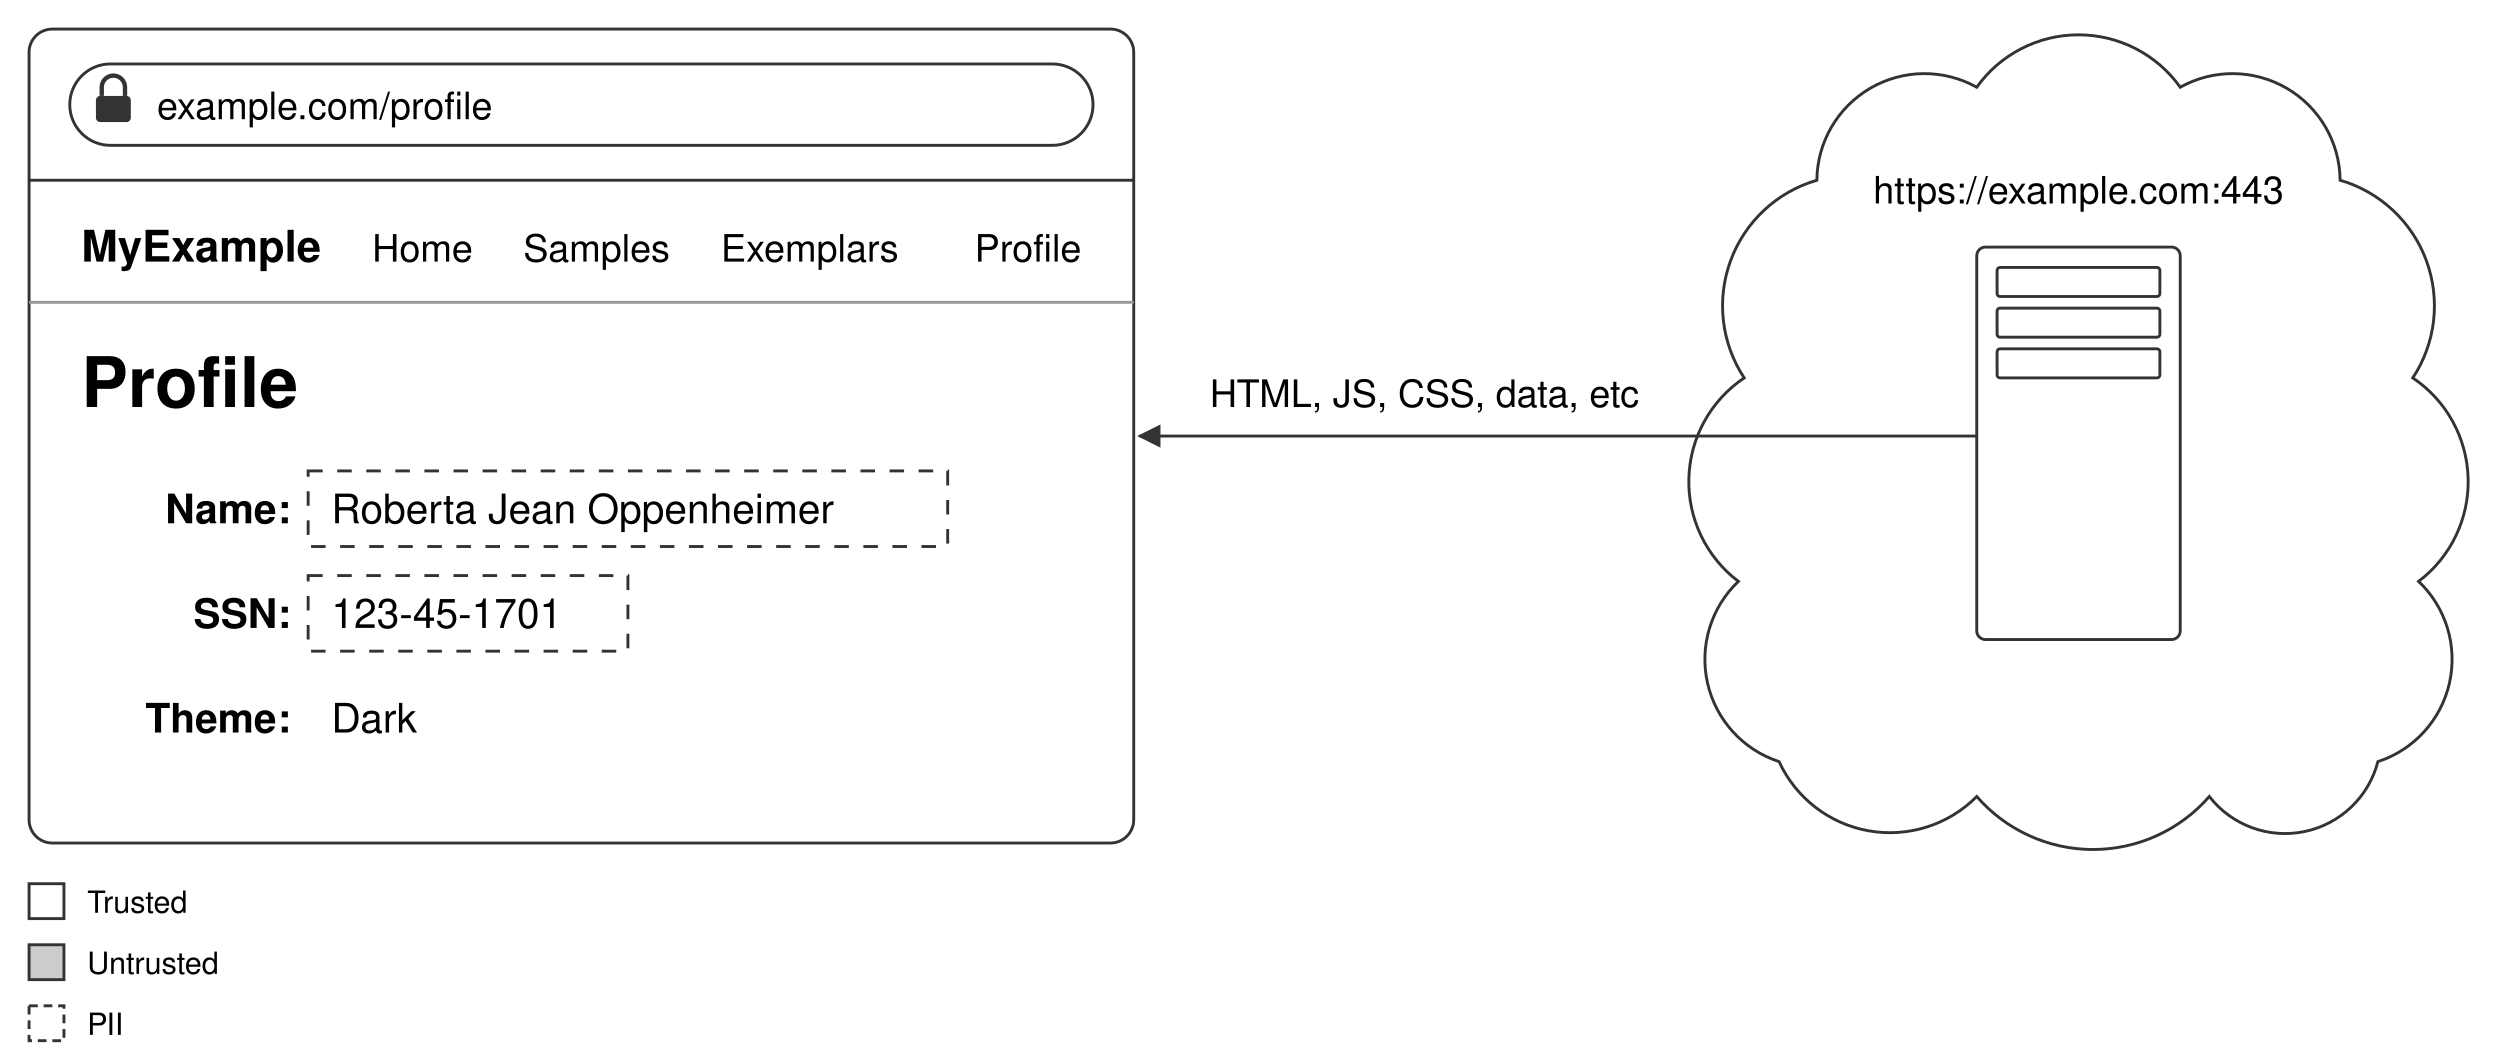
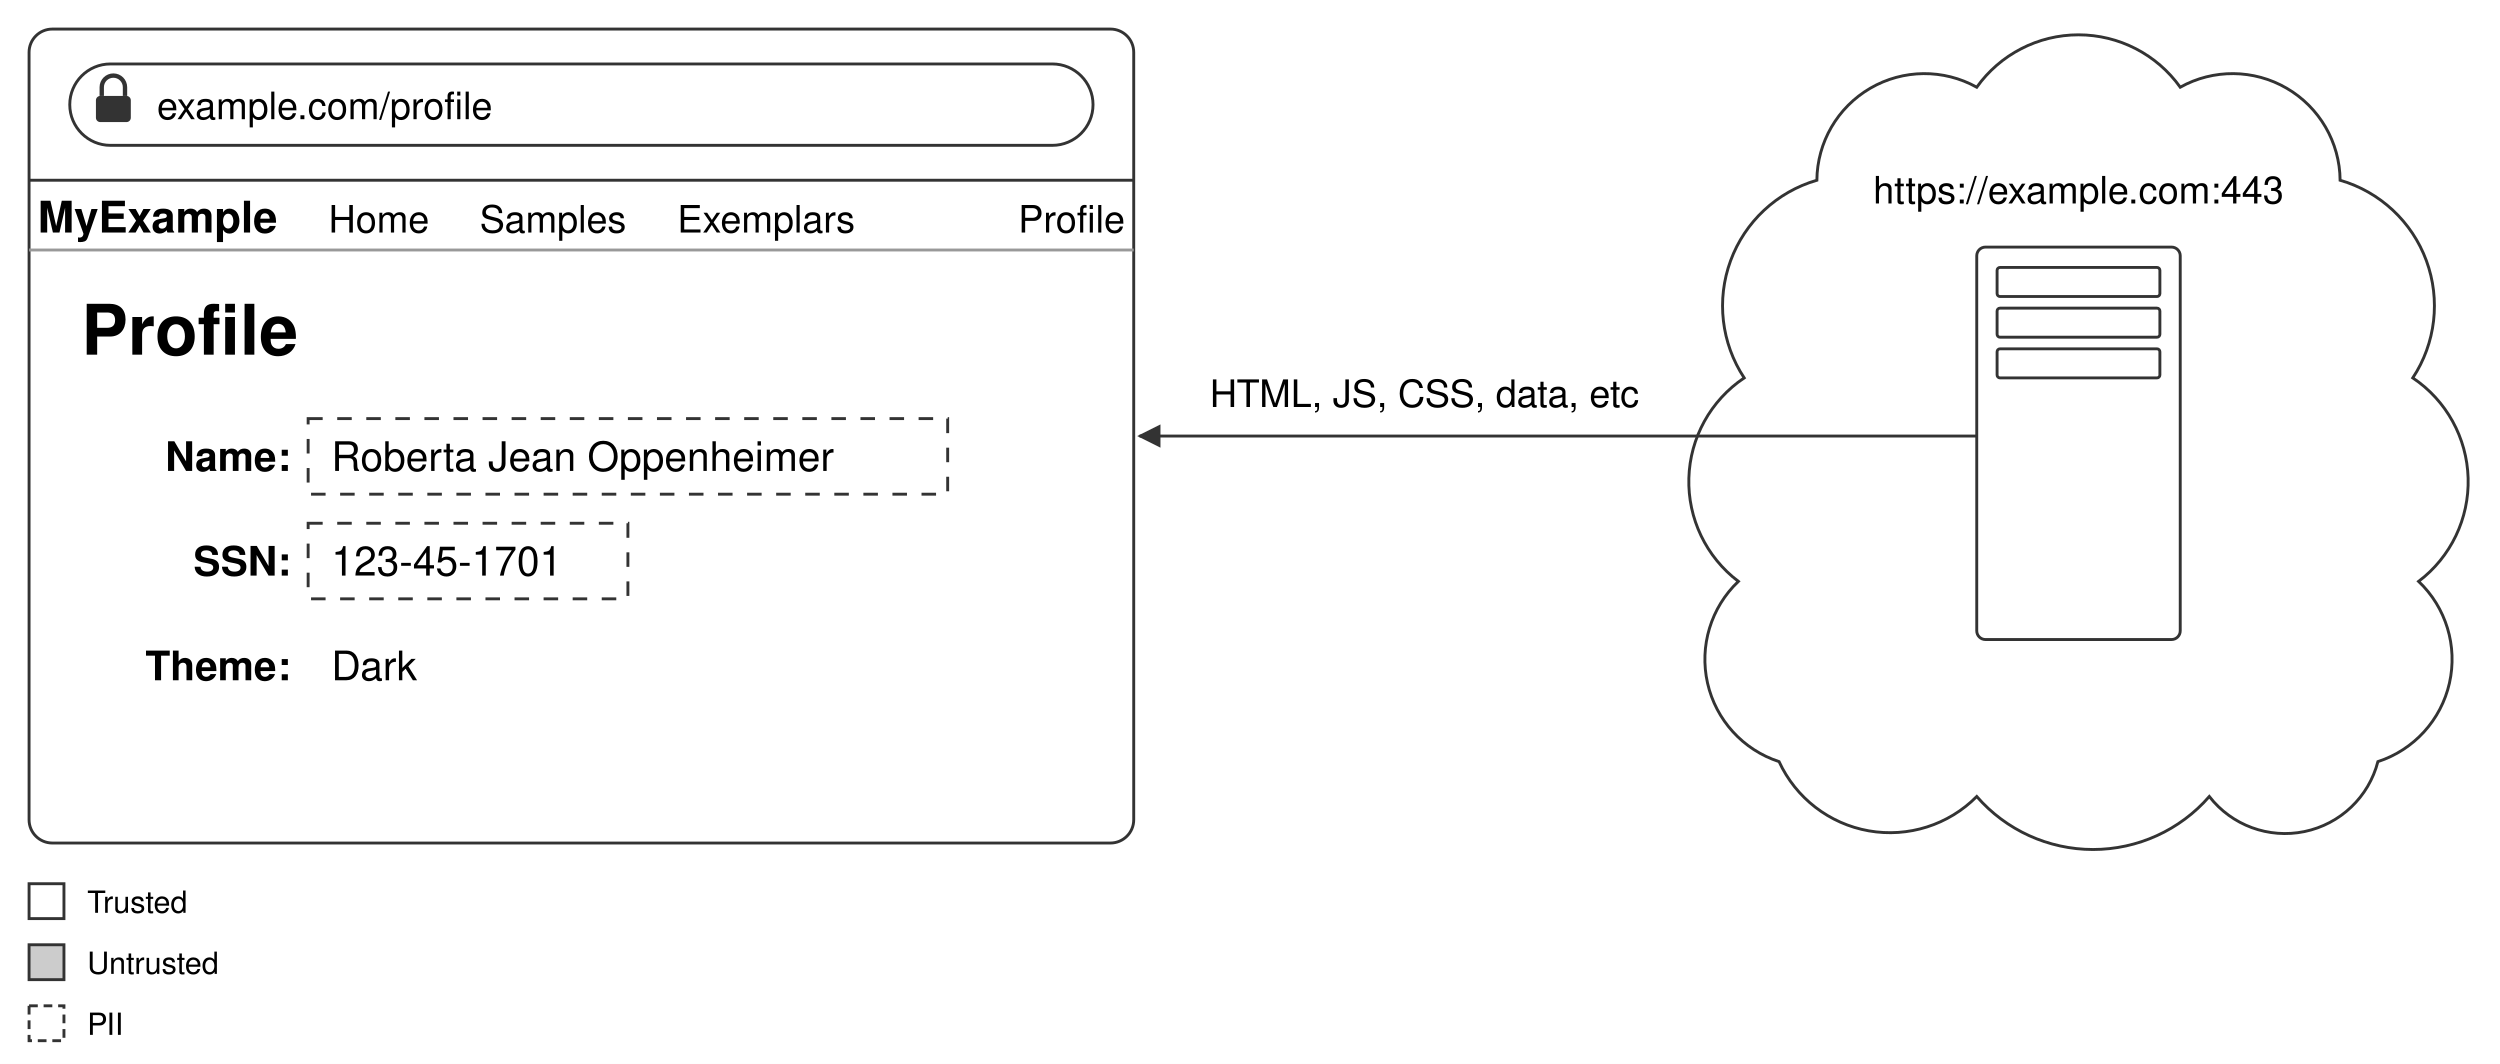
<svg xmlns="http://www.w3.org/2000/svg" width="860" height="366" viewBox="0 0 860 366" font-family="-apple-system, BlinkMacSystemFont, 'Segoe UI', Helvetica, Arial, sans-serif" font-size="14" fill="#000">
  <defs>
    <marker id="arrowhead" viewBox="0 0 10 10" refX="9" refY="5" markerWidth="8" markerHeight="8" orient="auto-start-reverse">
      <path d="M0,0 L10,5 L0,10 z" fill="#333" />
    </marker>
  </defs>
  <rect width="860" height="366" fill="#fff" />
  <rect x="10" y="10" width="380" height="280" rx="8" fill="#fff" stroke="#333" />
  <rect x="24" y="22" width="352" height="28" rx="14" fill="#fff" stroke="#333" />
  <path d="M35,33 v-3 a4,4 0 0 1 8,0 v3" fill="none" stroke="#333" stroke-width="1.5" />
  <rect x="33" y="33" width="12" height="9" rx="1.5" fill="#333" />
  <text x="54" y="41" font-size="13">example.com/profile</text>
  <line x1="10" y1="62" x2="390" y2="62" stroke="#333" />
-   <text x="28" y="90" font-size="15" font-weight="bold">MyExample</text>
-   <text x="128" y="90" font-size="13">Home</text>
-   <text x="180" y="90" font-size="13">Samples</text>
-   <text x="248" y="90" font-size="13">Exemplars</text>
-   <text x="372" y="90" font-size="13" text-anchor="end">Profile</text>
-   <line x1="10" y1="104" x2="390" y2="104" stroke="#999" />
-   <text x="28" y="140" font-size="24" font-weight="bold">Profile</text>
-   <text x="100" y="180" text-anchor="end" font-weight="bold">Name:</text>
-   <rect x="106" y="162" width="220" height="26" fill="#fff" stroke="#333" stroke-dasharray="5 5" />
-   <text x="114" y="180">Roberta Jean Oppenheimer</text>
-   <text x="100" y="216" text-anchor="end" font-weight="bold">SSN:</text>
-   <rect x="106" y="198" width="110" height="26" fill="#fff" stroke="#333" stroke-dasharray="5 5" />
-   <text x="114" y="216">123-45-1701</text>
-   <text x="100" y="252" text-anchor="end" font-weight="bold">Theme:</text>
-   <text x="114" y="252">Dark</text>
+   <text x="13" y="80" font-size="15" font-weight="bold">MyExample</text>
+   <text x="113" y="80" font-size="13">Home</text>
+   <text x="165" y="80" font-size="13">Samples</text>
+   <text x="233" y="80" font-size="13">Exemplars</text>
+   <text x="387" y="80" font-size="13" text-anchor="end">Profile</text>
+   <line x1="10" y1="86" x2="390" y2="86" stroke="#999" />
+   <text x="28" y="122" font-size="24" font-weight="bold">Profile</text>
+   <text x="100" y="162" text-anchor="end" font-weight="bold">Name:</text>
+   <rect x="106" y="144" width="220" height="26" fill="#fff" stroke="#333" stroke-dasharray="5 5" />
+   <text x="114" y="162">Roberta Jean Oppenheimer</text>
+   <text x="100" y="198" text-anchor="end" font-weight="bold">SSN:</text>
+   <rect x="106" y="180" width="110" height="26" fill="#fff" stroke="#333" stroke-dasharray="5 5" />
+   <text x="114" y="198">123-45-1701</text>
+   <text x="100" y="234" text-anchor="end" font-weight="bold">Theme:</text>
+   <text x="114" y="234">Dark</text>
  <path d="M612,262            A37,37 0 0 1 598,200            A43,43 0 0 1 600,130            A45,45 0 0 1 625,62            A37,37 0 0 1 680,30            A43,43 0 0 1 750,30            A37,37 0 0 1 805,62            A45,45 0 0 1 830,130            A43,43 0 0 1 832,200            A37,37 0 0 1 818,262            A33,33 0 0 1 760,274            A53,53 0 0 1 680,274            A42,42 0 0 1 612,262 z" fill="#fff" stroke="#333" />
  <rect x="680" y="85" width="70" height="135" rx="3" fill="#fff" stroke="#333" />
  <rect x="687" y="92" width="56" height="10" rx="1" fill="#fff" stroke="#333" />
  <rect x="687" y="106" width="56" height="10" rx="1" fill="#fff" stroke="#333" />
  <rect x="687" y="120" width="56" height="10" rx="1" fill="#fff" stroke="#333" />
  <text x="715" y="70" text-anchor="middle" font-size="13">https://example.com:443</text>
  <line x1="680" y1="150" x2="392" y2="150" stroke="#333" marker-end="url(#arrowhead)" />
  <text x="490" y="140" text-anchor="middle" font-size="13">HTML, JS, CSS, data, etc</text>
  <rect x="10" y="304" width="12" height="12" fill="#fff" stroke="#333" />
  <text x="30" y="314" font-size="10.5">Trusted</text>
  <rect x="10" y="325" width="12" height="12" fill="#ccc" stroke="#333" />
  <text x="30" y="335" font-size="10.5">Untrusted</text>
  <rect x="10" y="346" width="12" height="12" fill="#fff" stroke="#333" stroke-dasharray="3 2" />
  <text x="30" y="356" font-size="10.5">PII</text>
</svg>
